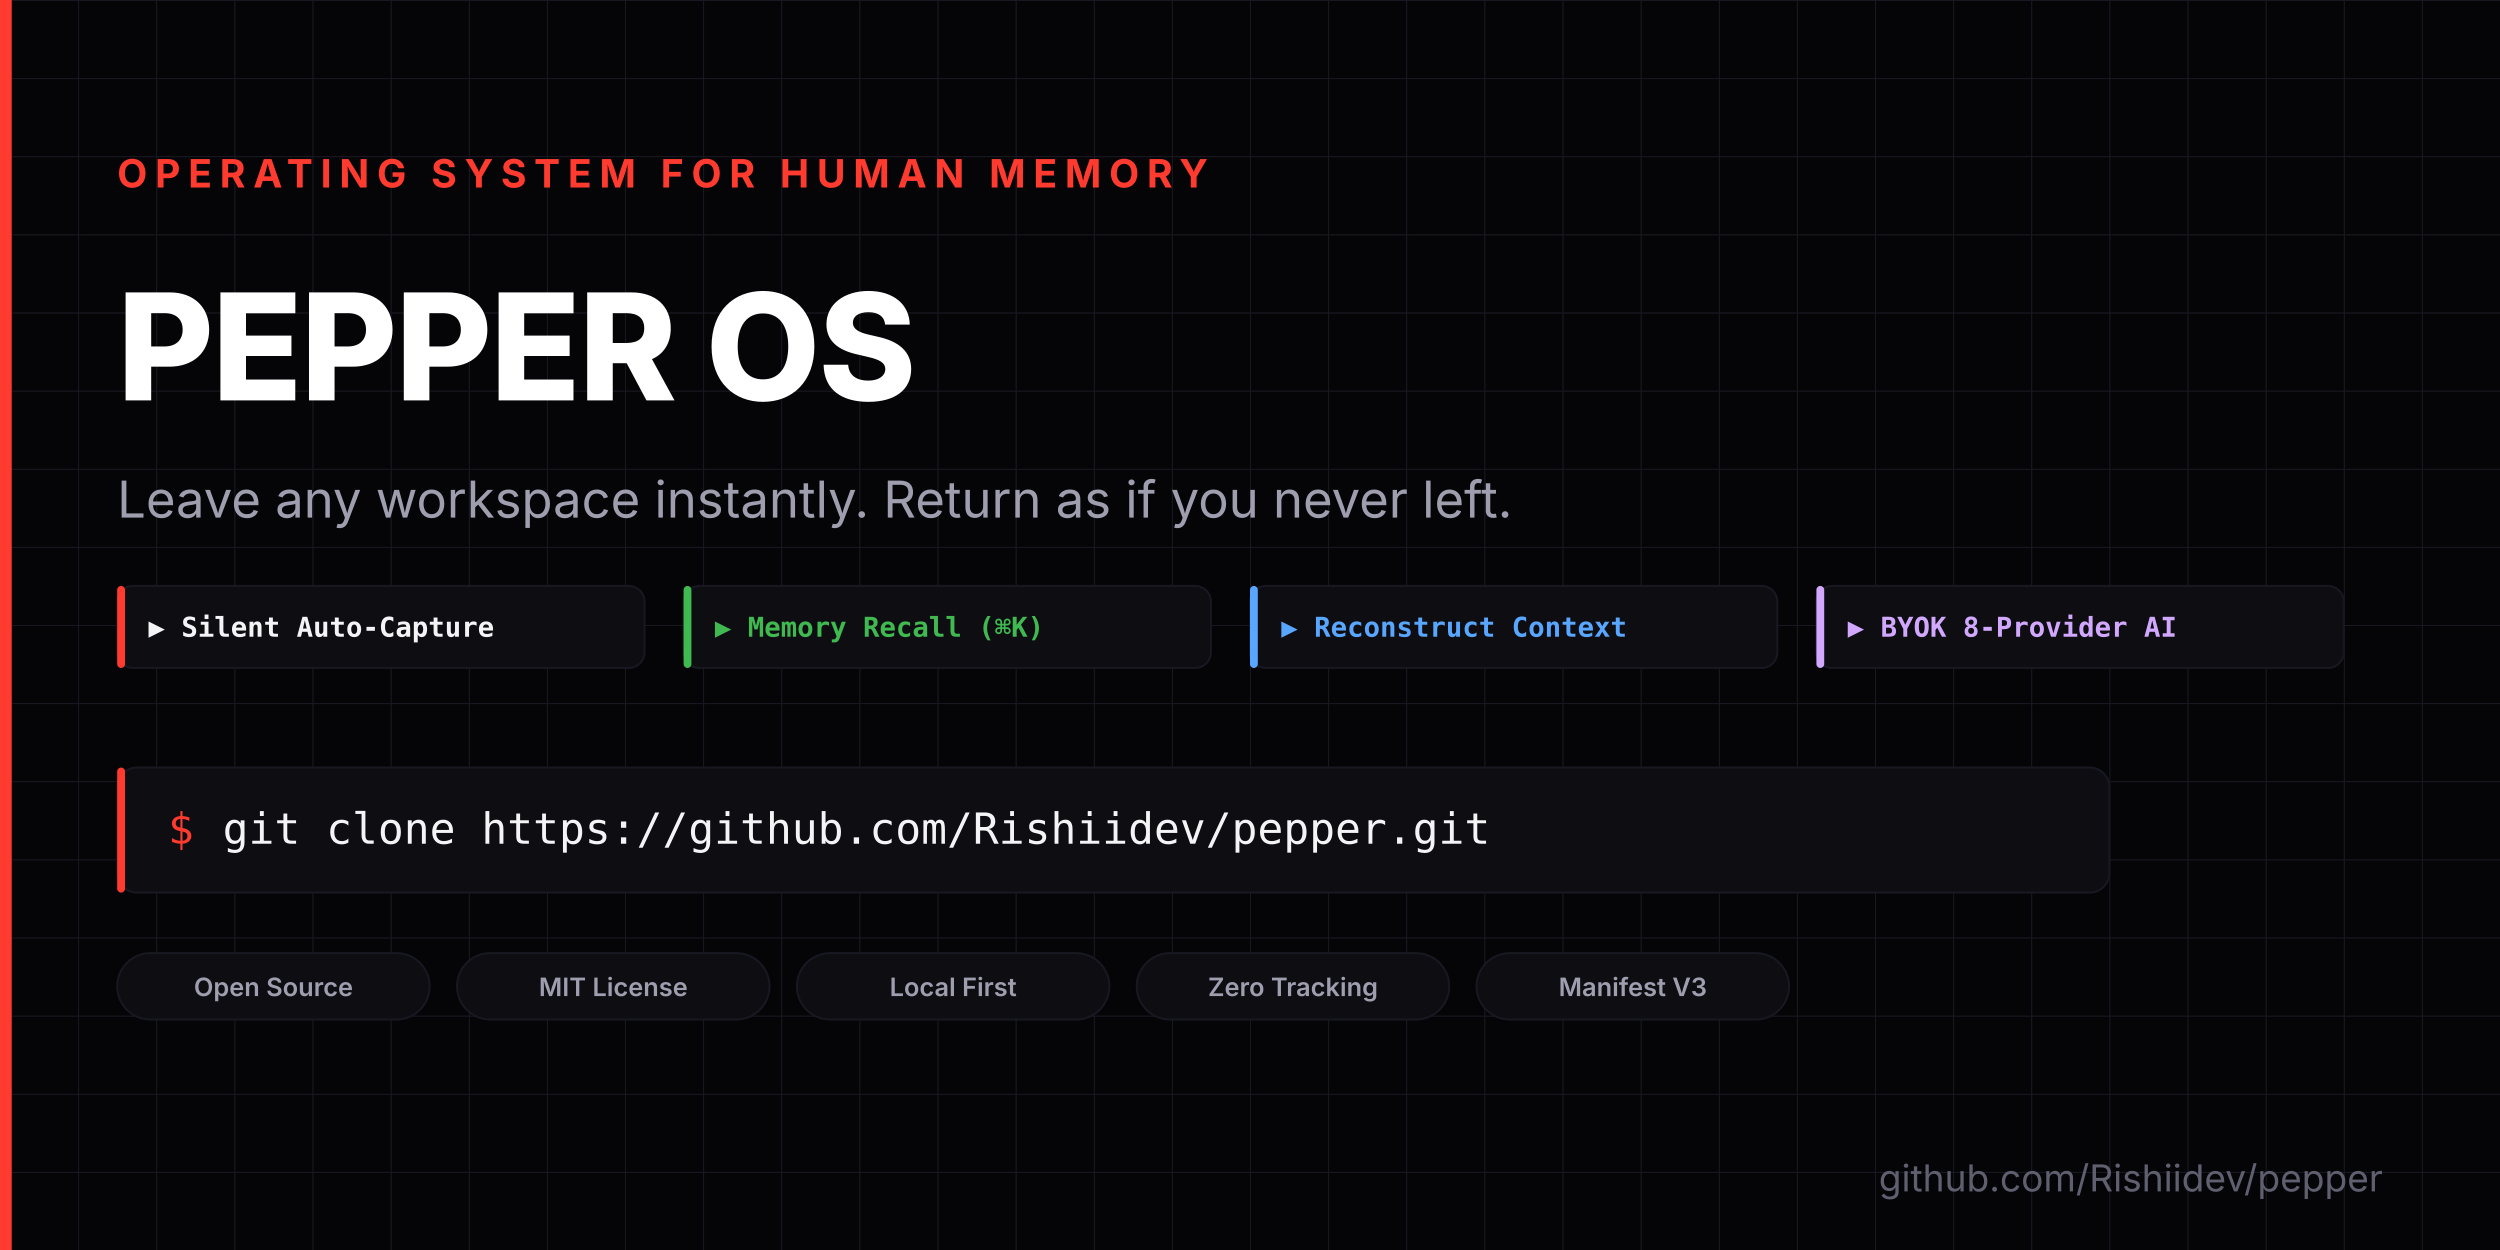
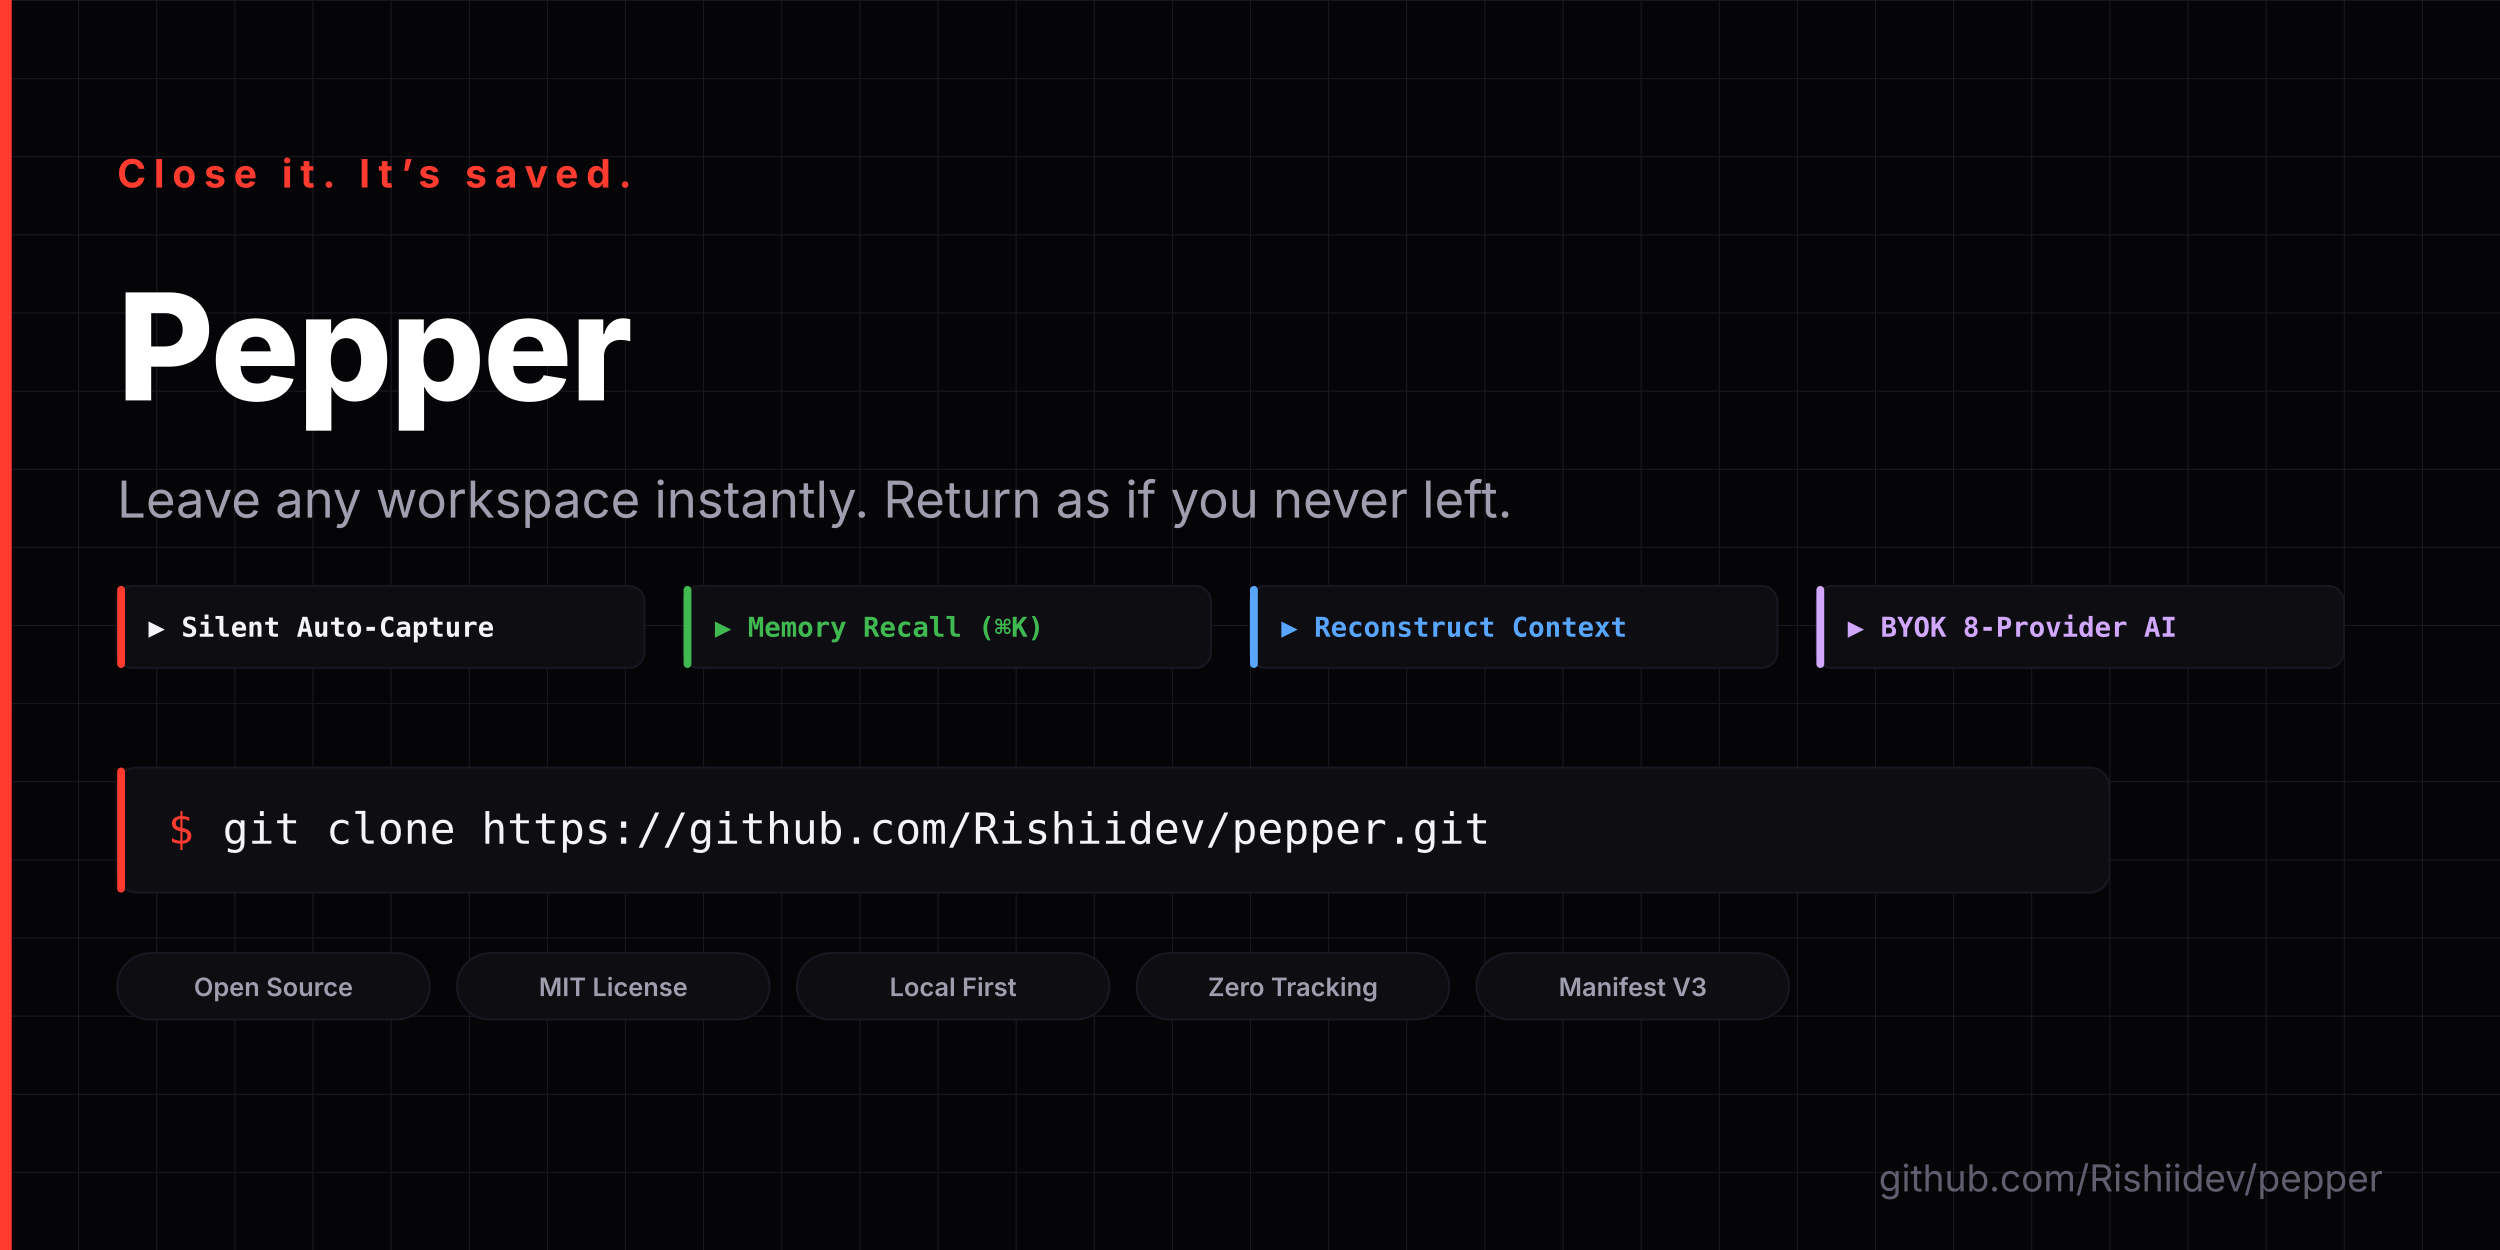
<svg xmlns="http://www.w3.org/2000/svg" width="1280" height="640">
  <rect width="1280" height="640" fill="#050507" />
  <defs>
    <pattern id="grid" width="40" height="40" patternUnits="userSpaceOnUse">
      <path d="M 40 0 L 0 0 0 40" fill="none" stroke="#181822" stroke-width="1" />
    </pattern>
  </defs>
  <rect width="1280" height="640" fill="url(#grid)" />
  <rect x="0" y="0" width="6" height="640" fill="#FF3B30" />
-   <text x="60" y="96" font-family="system-ui, -apple-system, sans-serif" font-size="20" font-weight="700" fill="#FF3B30" letter-spacing="4">OPERATING SYSTEM FOR HUMAN MEMORY</text>
-   <text x="60" y="205" font-family="system-ui, -apple-system, sans-serif" font-size="76" font-weight="800" fill="#ffffff" letter-spacing="-1">PEPPER OS</text>
+   <text x="60" y="96" font-family="system-ui, -apple-system, sans-serif" font-size="20" font-weight="700" fill="#FF3B30" letter-spacing="4">Close it. It’s saved.</text>
+   <text x="60" y="205" font-family="system-ui, -apple-system, sans-serif" font-size="76" font-weight="800" fill="#ffffff" letter-spacing="-1">Pepper</text>
  <text x="60" y="265" font-family="system-ui, -apple-system, sans-serif" font-size="26" fill="#9E9EAF">Leave any workspace instantly. Return as if you never left.</text>
  <rect x="60" y="300" width="270" height="42" rx="8" fill="#0D0D12" stroke="#181822" stroke-width="1" />
  <rect x="60" y="300" width="4" height="42" rx="2" fill="#FF3B30" />
  <text x="76" y="326" font-family="'JetBrains Mono', monospace" font-size="14" font-weight="600" fill="#F4F4F6">▶ Silent Auto-Capture</text>
  <rect x="350" y="300" width="270" height="42" rx="8" fill="#0D0D12" stroke="#181822" stroke-width="1" />
  <rect x="350" y="300" width="4" height="42" rx="2" fill="#3fb950" />
  <text x="366" y="326" font-family="'JetBrains Mono', monospace" font-size="14" font-weight="600" fill="#3fb950">▶ Memory Recall (⌘K)</text>
  <rect x="640" y="300" width="270" height="42" rx="8" fill="#0D0D12" stroke="#181822" stroke-width="1" />
  <rect x="640" y="300" width="4" height="42" rx="2" fill="#58a6ff" />
  <text x="656" y="326" font-family="'JetBrains Mono', monospace" font-size="14" font-weight="600" fill="#58a6ff">▶ Reconstruct Context</text>
  <rect x="930" y="300" width="270" height="42" rx="8" fill="#0D0D12" stroke="#181822" stroke-width="1" />
  <rect x="930" y="300" width="4" height="42" rx="2" fill="#d2a8ff" />
  <text x="946" y="326" font-family="'JetBrains Mono', monospace" font-size="14" font-weight="600" fill="#d2a8ff">▶ BYOK 8-Provider AI</text>
  <rect x="60" y="393" width="1020" height="64" rx="10" fill="#0D0D12" stroke="#181822" stroke-width="1" />
  <rect x="60" y="393" width="4" height="64" rx="2" fill="#FF3B30" />
  <text x="86" y="432" font-family="'JetBrains Mono', monospace" font-size="22" fill="#FF3B30">$</text>
  <text x="114" y="432" font-family="'JetBrains Mono', monospace" font-size="22" fill="#F4F4F6">git clone https://github.com/Rishiidev/pepper.git</text>
  <rect x="60" y="488" width="160" height="34" rx="17" fill="#0D0D12" stroke="#181822" />
  <text x="140" y="510" font-family="system-ui, -apple-system, sans-serif" font-size="13" font-weight="600" fill="#9E9EAF" text-anchor="middle">Open Source</text>
  <rect x="234" y="488" width="160" height="34" rx="17" fill="#0D0D12" stroke="#181822" />
  <text x="314" y="510" font-family="system-ui, -apple-system, sans-serif" font-size="13" font-weight="600" fill="#9E9EAF" text-anchor="middle">MIT License</text>
  <rect x="408" y="488" width="160" height="34" rx="17" fill="#0D0D12" stroke="#181822" />
  <text x="488" y="510" font-family="system-ui, -apple-system, sans-serif" font-size="13" font-weight="600" fill="#9E9EAF" text-anchor="middle">Local First</text>
  <rect x="582" y="488" width="160" height="34" rx="17" fill="#0D0D12" stroke="#181822" />
  <text x="662" y="510" font-family="system-ui, -apple-system, sans-serif" font-size="13" font-weight="600" fill="#9E9EAF" text-anchor="middle">Zero Tracking</text>
  <rect x="756" y="488" width="160" height="34" rx="17" fill="#0D0D12" stroke="#181822" />
  <text x="836" y="510" font-family="system-ui, -apple-system, sans-serif" font-size="13" font-weight="600" fill="#9E9EAF" text-anchor="middle">Manifest V3</text>
  <text x="1220" y="610" font-family="system-ui, -apple-system, sans-serif" font-size="19" fill="#5F5F70" text-anchor="end">github.com/Rishiidev/pepper</text>
</svg>
